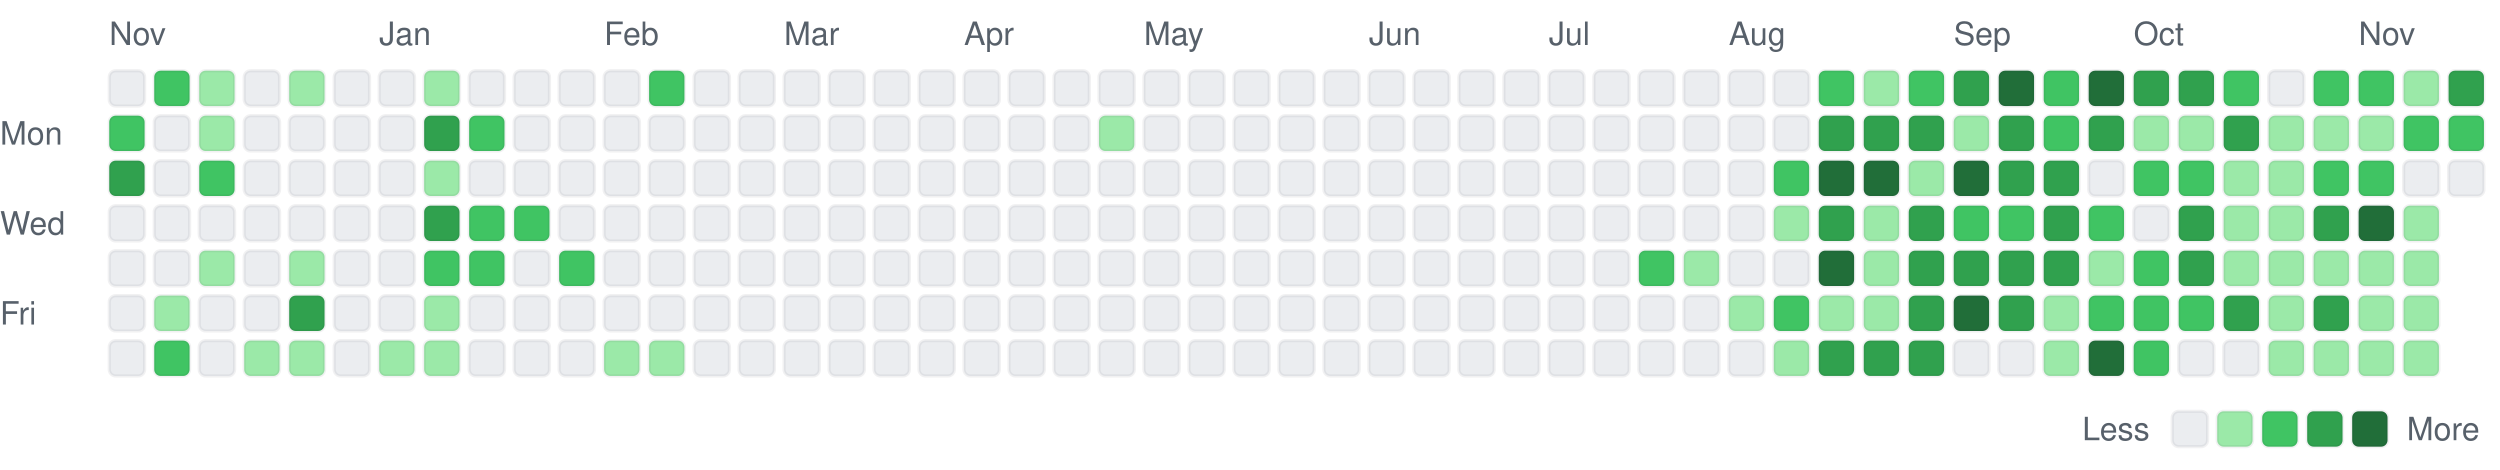
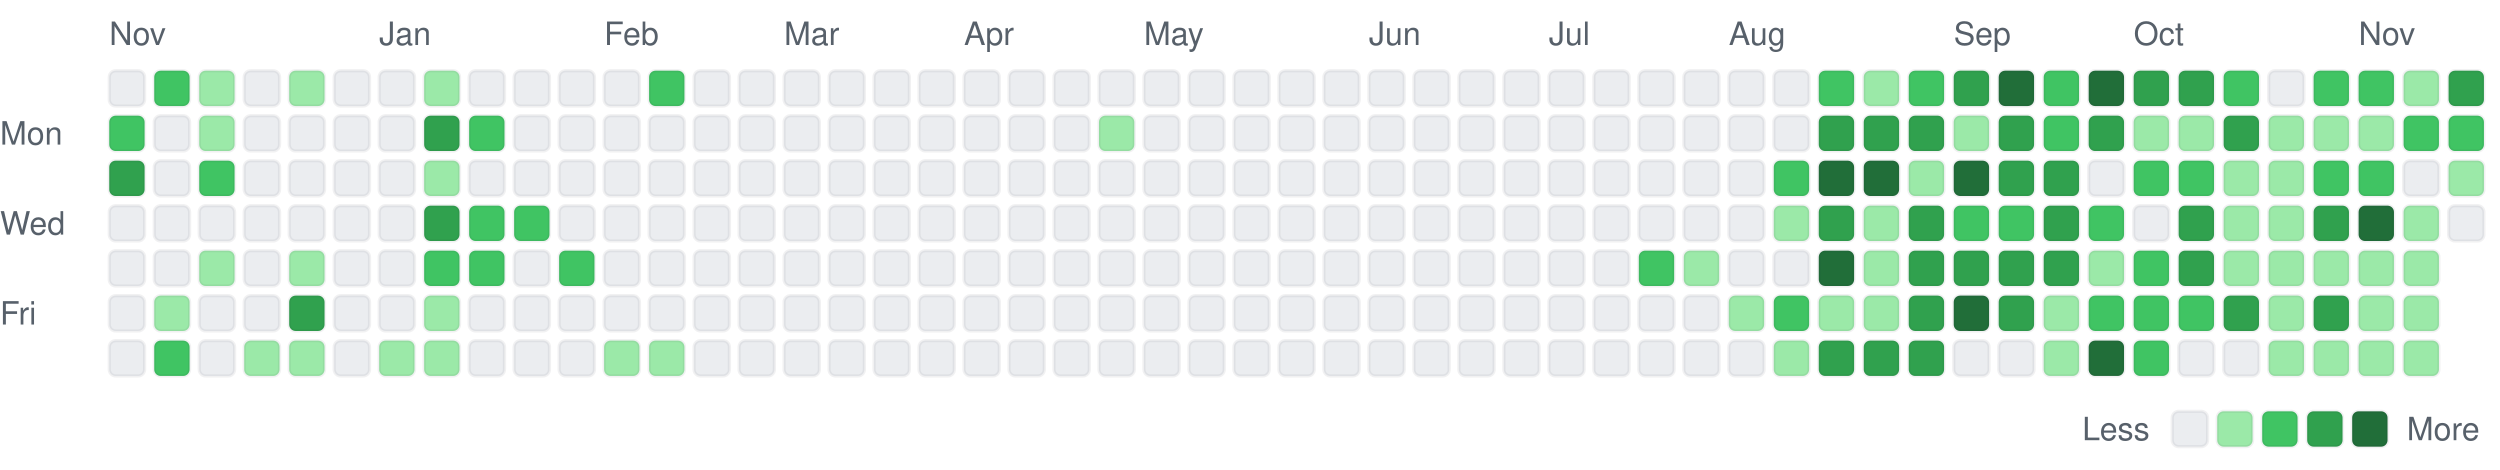
<svg xmlns="http://www.w3.org/2000/svg" width="778" height="146" viewBox="0 0 778 146" role="img" aria-label="LeetCode submissions per day, last 53 weeks">
  <style>text{font:10px -apple-system, Segoe UI, Helvetica, Arial, sans-serif;fill:#57606a}rect{rx:2px;ry:2px;stroke:rgba(27,31,35,.06);stroke-width:1px}.l0{fill:#ebedf0}.l1{fill:#9be9a8}.l2{fill:#40c463}.l3{fill:#30a14e}.l4{fill:#216e39}@media (prefers-color-scheme:dark){text{fill:#8b949e}rect{stroke:rgba(255,255,255,.05)}.l0{fill:#161b22}.l1{fill:#0e4429}.l2{fill:#006d32}.l3{fill:#26a641}.l4{fill:#39d353}}</style>
  <text x="34" y="14">Nov</text>
  <rect class="l0" x="34" y="22" width="11" height="11" />
  <rect class="l2" x="34" y="36" width="11" height="11" />
  <rect class="l3" x="34" y="50" width="11" height="11" />
  <rect class="l0" x="34" y="64" width="11" height="11" />
  <rect class="l0" x="34" y="78" width="11" height="11" />
  <rect class="l0" x="34" y="92" width="11" height="11" />
  <rect class="l0" x="34" y="106" width="11" height="11" />
  <rect class="l2" x="48" y="22" width="11" height="11" />
  <rect class="l0" x="48" y="36" width="11" height="11" />
  <rect class="l0" x="48" y="50" width="11" height="11" />
  <rect class="l0" x="48" y="64" width="11" height="11" />
  <rect class="l0" x="48" y="78" width="11" height="11" />
  <rect class="l1" x="48" y="92" width="11" height="11" />
  <rect class="l2" x="48" y="106" width="11" height="11" />
  <rect class="l1" x="62" y="22" width="11" height="11" />
  <rect class="l1" x="62" y="36" width="11" height="11" />
  <rect class="l2" x="62" y="50" width="11" height="11" />
  <rect class="l0" x="62" y="64" width="11" height="11" />
  <rect class="l1" x="62" y="78" width="11" height="11" />
  <rect class="l0" x="62" y="92" width="11" height="11" />
  <rect class="l0" x="62" y="106" width="11" height="11" />
  <rect class="l0" x="76" y="22" width="11" height="11" />
  <rect class="l0" x="76" y="36" width="11" height="11" />
  <rect class="l0" x="76" y="50" width="11" height="11" />
  <rect class="l0" x="76" y="64" width="11" height="11" />
  <rect class="l0" x="76" y="78" width="11" height="11" />
  <rect class="l0" x="76" y="92" width="11" height="11" />
  <rect class="l1" x="76" y="106" width="11" height="11" />
  <rect class="l1" x="90" y="22" width="11" height="11" />
  <rect class="l0" x="90" y="36" width="11" height="11" />
  <rect class="l0" x="90" y="50" width="11" height="11" />
  <rect class="l0" x="90" y="64" width="11" height="11" />
  <rect class="l1" x="90" y="78" width="11" height="11" />
  <rect class="l3" x="90" y="92" width="11" height="11" />
  <rect class="l1" x="90" y="106" width="11" height="11" />
  <rect class="l0" x="104" y="22" width="11" height="11" />
  <rect class="l0" x="104" y="36" width="11" height="11" />
  <rect class="l0" x="104" y="50" width="11" height="11" />
  <rect class="l0" x="104" y="64" width="11" height="11" />
  <rect class="l0" x="104" y="78" width="11" height="11" />
  <rect class="l0" x="104" y="92" width="11" height="11" />
  <rect class="l0" x="104" y="106" width="11" height="11" />
  <text x="118" y="14">Jan</text>
  <rect class="l0" x="118" y="22" width="11" height="11" />
  <rect class="l0" x="118" y="36" width="11" height="11" />
  <rect class="l0" x="118" y="50" width="11" height="11" />
  <rect class="l0" x="118" y="64" width="11" height="11" />
  <rect class="l0" x="118" y="78" width="11" height="11" />
  <rect class="l0" x="118" y="92" width="11" height="11" />
  <rect class="l1" x="118" y="106" width="11" height="11" />
  <rect class="l1" x="132" y="22" width="11" height="11" />
  <rect class="l3" x="132" y="36" width="11" height="11" />
  <rect class="l1" x="132" y="50" width="11" height="11" />
  <rect class="l3" x="132" y="64" width="11" height="11" />
  <rect class="l2" x="132" y="78" width="11" height="11" />
  <rect class="l1" x="132" y="92" width="11" height="11" />
  <rect class="l1" x="132" y="106" width="11" height="11" />
  <rect class="l0" x="146" y="22" width="11" height="11" />
  <rect class="l2" x="146" y="36" width="11" height="11" />
  <rect class="l0" x="146" y="50" width="11" height="11" />
  <rect class="l2" x="146" y="64" width="11" height="11" />
  <rect class="l2" x="146" y="78" width="11" height="11" />
  <rect class="l0" x="146" y="92" width="11" height="11" />
  <rect class="l0" x="146" y="106" width="11" height="11" />
  <rect class="l0" x="160" y="22" width="11" height="11" />
  <rect class="l0" x="160" y="36" width="11" height="11" />
  <rect class="l0" x="160" y="50" width="11" height="11" />
  <rect class="l2" x="160" y="64" width="11" height="11" />
  <rect class="l0" x="160" y="78" width="11" height="11" />
  <rect class="l0" x="160" y="92" width="11" height="11" />
  <rect class="l0" x="160" y="106" width="11" height="11" />
  <rect class="l0" x="174" y="22" width="11" height="11" />
  <rect class="l0" x="174" y="36" width="11" height="11" />
  <rect class="l0" x="174" y="50" width="11" height="11" />
  <rect class="l0" x="174" y="64" width="11" height="11" />
  <rect class="l2" x="174" y="78" width="11" height="11" />
  <rect class="l0" x="174" y="92" width="11" height="11" />
  <rect class="l0" x="174" y="106" width="11" height="11" />
  <text x="188" y="14">Feb</text>
  <rect class="l0" x="188" y="22" width="11" height="11" />
  <rect class="l0" x="188" y="36" width="11" height="11" />
  <rect class="l0" x="188" y="50" width="11" height="11" />
  <rect class="l0" x="188" y="64" width="11" height="11" />
  <rect class="l0" x="188" y="78" width="11" height="11" />
  <rect class="l0" x="188" y="92" width="11" height="11" />
  <rect class="l1" x="188" y="106" width="11" height="11" />
  <rect class="l2" x="202" y="22" width="11" height="11" />
  <rect class="l0" x="202" y="36" width="11" height="11" />
  <rect class="l0" x="202" y="50" width="11" height="11" />
  <rect class="l0" x="202" y="64" width="11" height="11" />
  <rect class="l0" x="202" y="78" width="11" height="11" />
  <rect class="l0" x="202" y="92" width="11" height="11" />
  <rect class="l1" x="202" y="106" width="11" height="11" />
  <rect class="l0" x="216" y="22" width="11" height="11" />
  <rect class="l0" x="216" y="36" width="11" height="11" />
  <rect class="l0" x="216" y="50" width="11" height="11" />
  <rect class="l0" x="216" y="64" width="11" height="11" />
  <rect class="l0" x="216" y="78" width="11" height="11" />
  <rect class="l0" x="216" y="92" width="11" height="11" />
  <rect class="l0" x="216" y="106" width="11" height="11" />
  <rect class="l0" x="230" y="22" width="11" height="11" />
  <rect class="l0" x="230" y="36" width="11" height="11" />
  <rect class="l0" x="230" y="50" width="11" height="11" />
  <rect class="l0" x="230" y="64" width="11" height="11" />
  <rect class="l0" x="230" y="78" width="11" height="11" />
  <rect class="l0" x="230" y="92" width="11" height="11" />
  <rect class="l0" x="230" y="106" width="11" height="11" />
  <text x="244" y="14">Mar</text>
  <rect class="l0" x="244" y="22" width="11" height="11" />
  <rect class="l0" x="244" y="36" width="11" height="11" />
  <rect class="l0" x="244" y="50" width="11" height="11" />
  <rect class="l0" x="244" y="64" width="11" height="11" />
  <rect class="l0" x="244" y="78" width="11" height="11" />
  <rect class="l0" x="244" y="92" width="11" height="11" />
  <rect class="l0" x="244" y="106" width="11" height="11" />
  <rect class="l0" x="258" y="22" width="11" height="11" />
  <rect class="l0" x="258" y="36" width="11" height="11" />
  <rect class="l0" x="258" y="50" width="11" height="11" />
  <rect class="l0" x="258" y="64" width="11" height="11" />
  <rect class="l0" x="258" y="78" width="11" height="11" />
  <rect class="l0" x="258" y="92" width="11" height="11" />
  <rect class="l0" x="258" y="106" width="11" height="11" />
  <rect class="l0" x="272" y="22" width="11" height="11" />
  <rect class="l0" x="272" y="36" width="11" height="11" />
  <rect class="l0" x="272" y="50" width="11" height="11" />
  <rect class="l0" x="272" y="64" width="11" height="11" />
  <rect class="l0" x="272" y="78" width="11" height="11" />
  <rect class="l0" x="272" y="92" width="11" height="11" />
  <rect class="l0" x="272" y="106" width="11" height="11" />
  <rect class="l0" x="286" y="22" width="11" height="11" />
  <rect class="l0" x="286" y="36" width="11" height="11" />
  <rect class="l0" x="286" y="50" width="11" height="11" />
  <rect class="l0" x="286" y="64" width="11" height="11" />
  <rect class="l0" x="286" y="78" width="11" height="11" />
  <rect class="l0" x="286" y="92" width="11" height="11" />
  <rect class="l0" x="286" y="106" width="11" height="11" />
  <text x="300" y="14">Apr</text>
  <rect class="l0" x="300" y="22" width="11" height="11" />
  <rect class="l0" x="300" y="36" width="11" height="11" />
  <rect class="l0" x="300" y="50" width="11" height="11" />
  <rect class="l0" x="300" y="64" width="11" height="11" />
  <rect class="l0" x="300" y="78" width="11" height="11" />
  <rect class="l0" x="300" y="92" width="11" height="11" />
  <rect class="l0" x="300" y="106" width="11" height="11" />
  <rect class="l0" x="314" y="22" width="11" height="11" />
  <rect class="l0" x="314" y="36" width="11" height="11" />
  <rect class="l0" x="314" y="50" width="11" height="11" />
  <rect class="l0" x="314" y="64" width="11" height="11" />
  <rect class="l0" x="314" y="78" width="11" height="11" />
  <rect class="l0" x="314" y="92" width="11" height="11" />
  <rect class="l0" x="314" y="106" width="11" height="11" />
  <rect class="l0" x="328" y="22" width="11" height="11" />
  <rect class="l0" x="328" y="36" width="11" height="11" />
  <rect class="l0" x="328" y="50" width="11" height="11" />
  <rect class="l0" x="328" y="64" width="11" height="11" />
  <rect class="l0" x="328" y="78" width="11" height="11" />
  <rect class="l0" x="328" y="92" width="11" height="11" />
  <rect class="l0" x="328" y="106" width="11" height="11" />
  <rect class="l0" x="342" y="22" width="11" height="11" />
  <rect class="l1" x="342" y="36" width="11" height="11" />
  <rect class="l0" x="342" y="50" width="11" height="11" />
  <rect class="l0" x="342" y="64" width="11" height="11" />
  <rect class="l0" x="342" y="78" width="11" height="11" />
  <rect class="l0" x="342" y="92" width="11" height="11" />
  <rect class="l0" x="342" y="106" width="11" height="11" />
  <text x="356" y="14">May</text>
  <rect class="l0" x="356" y="22" width="11" height="11" />
  <rect class="l0" x="356" y="36" width="11" height="11" />
  <rect class="l0" x="356" y="50" width="11" height="11" />
  <rect class="l0" x="356" y="64" width="11" height="11" />
  <rect class="l0" x="356" y="78" width="11" height="11" />
  <rect class="l0" x="356" y="92" width="11" height="11" />
  <rect class="l0" x="356" y="106" width="11" height="11" />
  <rect class="l0" x="370" y="22" width="11" height="11" />
  <rect class="l0" x="370" y="36" width="11" height="11" />
  <rect class="l0" x="370" y="50" width="11" height="11" />
  <rect class="l0" x="370" y="64" width="11" height="11" />
  <rect class="l0" x="370" y="78" width="11" height="11" />
  <rect class="l0" x="370" y="92" width="11" height="11" />
  <rect class="l0" x="370" y="106" width="11" height="11" />
  <rect class="l0" x="384" y="22" width="11" height="11" />
  <rect class="l0" x="384" y="36" width="11" height="11" />
  <rect class="l0" x="384" y="50" width="11" height="11" />
  <rect class="l0" x="384" y="64" width="11" height="11" />
  <rect class="l0" x="384" y="78" width="11" height="11" />
  <rect class="l0" x="384" y="92" width="11" height="11" />
  <rect class="l0" x="384" y="106" width="11" height="11" />
  <rect class="l0" x="398" y="22" width="11" height="11" />
  <rect class="l0" x="398" y="36" width="11" height="11" />
  <rect class="l0" x="398" y="50" width="11" height="11" />
  <rect class="l0" x="398" y="64" width="11" height="11" />
  <rect class="l0" x="398" y="78" width="11" height="11" />
  <rect class="l0" x="398" y="92" width="11" height="11" />
  <rect class="l0" x="398" y="106" width="11" height="11" />
  <rect class="l0" x="412" y="22" width="11" height="11" />
  <rect class="l0" x="412" y="36" width="11" height="11" />
  <rect class="l0" x="412" y="50" width="11" height="11" />
  <rect class="l0" x="412" y="64" width="11" height="11" />
  <rect class="l0" x="412" y="78" width="11" height="11" />
  <rect class="l0" x="412" y="92" width="11" height="11" />
  <rect class="l0" x="412" y="106" width="11" height="11" />
  <text x="426" y="14">Jun</text>
  <rect class="l0" x="426" y="22" width="11" height="11" />
  <rect class="l0" x="426" y="36" width="11" height="11" />
  <rect class="l0" x="426" y="50" width="11" height="11" />
  <rect class="l0" x="426" y="64" width="11" height="11" />
  <rect class="l0" x="426" y="78" width="11" height="11" />
  <rect class="l0" x="426" y="92" width="11" height="11" />
  <rect class="l0" x="426" y="106" width="11" height="11" />
  <rect class="l0" x="440" y="22" width="11" height="11" />
  <rect class="l0" x="440" y="36" width="11" height="11" />
  <rect class="l0" x="440" y="50" width="11" height="11" />
  <rect class="l0" x="440" y="64" width="11" height="11" />
  <rect class="l0" x="440" y="78" width="11" height="11" />
  <rect class="l0" x="440" y="92" width="11" height="11" />
  <rect class="l0" x="440" y="106" width="11" height="11" />
  <rect class="l0" x="454" y="22" width="11" height="11" />
  <rect class="l0" x="454" y="36" width="11" height="11" />
  <rect class="l0" x="454" y="50" width="11" height="11" />
  <rect class="l0" x="454" y="64" width="11" height="11" />
  <rect class="l0" x="454" y="78" width="11" height="11" />
  <rect class="l0" x="454" y="92" width="11" height="11" />
  <rect class="l0" x="454" y="106" width="11" height="11" />
  <rect class="l0" x="468" y="22" width="11" height="11" />
  <rect class="l0" x="468" y="36" width="11" height="11" />
  <rect class="l0" x="468" y="50" width="11" height="11" />
  <rect class="l0" x="468" y="64" width="11" height="11" />
  <rect class="l0" x="468" y="78" width="11" height="11" />
  <rect class="l0" x="468" y="92" width="11" height="11" />
  <rect class="l0" x="468" y="106" width="11" height="11" />
  <text x="482" y="14">Jul</text>
  <rect class="l0" x="482" y="22" width="11" height="11" />
  <rect class="l0" x="482" y="36" width="11" height="11" />
  <rect class="l0" x="482" y="50" width="11" height="11" />
  <rect class="l0" x="482" y="64" width="11" height="11" />
  <rect class="l0" x="482" y="78" width="11" height="11" />
  <rect class="l0" x="482" y="92" width="11" height="11" />
  <rect class="l0" x="482" y="106" width="11" height="11" />
  <rect class="l0" x="496" y="22" width="11" height="11" />
  <rect class="l0" x="496" y="36" width="11" height="11" />
  <rect class="l0" x="496" y="50" width="11" height="11" />
  <rect class="l0" x="496" y="64" width="11" height="11" />
  <rect class="l0" x="496" y="78" width="11" height="11" />
  <rect class="l0" x="496" y="92" width="11" height="11" />
  <rect class="l0" x="496" y="106" width="11" height="11" />
  <rect class="l0" x="510" y="22" width="11" height="11" />
  <rect class="l0" x="510" y="36" width="11" height="11" />
  <rect class="l0" x="510" y="50" width="11" height="11" />
  <rect class="l0" x="510" y="64" width="11" height="11" />
  <rect class="l2" x="510" y="78" width="11" height="11" />
  <rect class="l0" x="510" y="92" width="11" height="11" />
  <rect class="l0" x="510" y="106" width="11" height="11" />
  <rect class="l0" x="524" y="22" width="11" height="11" />
  <rect class="l0" x="524" y="36" width="11" height="11" />
  <rect class="l0" x="524" y="50" width="11" height="11" />
  <rect class="l0" x="524" y="64" width="11" height="11" />
  <rect class="l1" x="524" y="78" width="11" height="11" />
  <rect class="l0" x="524" y="92" width="11" height="11" />
  <rect class="l0" x="524" y="106" width="11" height="11" />
  <text x="538" y="14">Aug</text>
  <rect class="l0" x="538" y="22" width="11" height="11" />
  <rect class="l0" x="538" y="36" width="11" height="11" />
  <rect class="l0" x="538" y="50" width="11" height="11" />
  <rect class="l0" x="538" y="64" width="11" height="11" />
  <rect class="l0" x="538" y="78" width="11" height="11" />
  <rect class="l1" x="538" y="92" width="11" height="11" />
  <rect class="l0" x="538" y="106" width="11" height="11" />
  <rect class="l0" x="552" y="22" width="11" height="11" />
  <rect class="l0" x="552" y="36" width="11" height="11" />
  <rect class="l2" x="552" y="50" width="11" height="11" />
  <rect class="l1" x="552" y="64" width="11" height="11" />
  <rect class="l0" x="552" y="78" width="11" height="11" />
  <rect class="l2" x="552" y="92" width="11" height="11" />
  <rect class="l1" x="552" y="106" width="11" height="11" />
  <rect class="l2" x="566" y="22" width="11" height="11" />
  <rect class="l3" x="566" y="36" width="11" height="11" />
  <rect class="l4" x="566" y="50" width="11" height="11" />
  <rect class="l3" x="566" y="64" width="11" height="11" />
  <rect class="l4" x="566" y="78" width="11" height="11" />
  <rect class="l1" x="566" y="92" width="11" height="11" />
  <rect class="l3" x="566" y="106" width="11" height="11" />
  <rect class="l1" x="580" y="22" width="11" height="11" />
  <rect class="l3" x="580" y="36" width="11" height="11" />
  <rect class="l4" x="580" y="50" width="11" height="11" />
  <rect class="l1" x="580" y="64" width="11" height="11" />
  <rect class="l1" x="580" y="78" width="11" height="11" />
  <rect class="l1" x="580" y="92" width="11" height="11" />
  <rect class="l3" x="580" y="106" width="11" height="11" />
  <rect class="l2" x="594" y="22" width="11" height="11" />
  <rect class="l3" x="594" y="36" width="11" height="11" />
  <rect class="l1" x="594" y="50" width="11" height="11" />
  <rect class="l3" x="594" y="64" width="11" height="11" />
  <rect class="l3" x="594" y="78" width="11" height="11" />
  <rect class="l3" x="594" y="92" width="11" height="11" />
  <rect class="l3" x="594" y="106" width="11" height="11" />
  <text x="608" y="14">Sep</text>
  <rect class="l3" x="608" y="22" width="11" height="11" />
  <rect class="l1" x="608" y="36" width="11" height="11" />
  <rect class="l4" x="608" y="50" width="11" height="11" />
  <rect class="l2" x="608" y="64" width="11" height="11" />
  <rect class="l3" x="608" y="78" width="11" height="11" />
  <rect class="l4" x="608" y="92" width="11" height="11" />
  <rect class="l0" x="608" y="106" width="11" height="11" />
  <rect class="l4" x="622" y="22" width="11" height="11" />
  <rect class="l3" x="622" y="36" width="11" height="11" />
  <rect class="l3" x="622" y="50" width="11" height="11" />
  <rect class="l2" x="622" y="64" width="11" height="11" />
  <rect class="l3" x="622" y="78" width="11" height="11" />
  <rect class="l3" x="622" y="92" width="11" height="11" />
  <rect class="l0" x="622" y="106" width="11" height="11" />
  <rect class="l2" x="636" y="22" width="11" height="11" />
  <rect class="l2" x="636" y="36" width="11" height="11" />
  <rect class="l3" x="636" y="50" width="11" height="11" />
  <rect class="l3" x="636" y="64" width="11" height="11" />
  <rect class="l3" x="636" y="78" width="11" height="11" />
  <rect class="l1" x="636" y="92" width="11" height="11" />
  <rect class="l1" x="636" y="106" width="11" height="11" />
  <rect class="l4" x="650" y="22" width="11" height="11" />
  <rect class="l3" x="650" y="36" width="11" height="11" />
  <rect class="l0" x="650" y="50" width="11" height="11" />
  <rect class="l2" x="650" y="64" width="11" height="11" />
  <rect class="l1" x="650" y="78" width="11" height="11" />
  <rect class="l2" x="650" y="92" width="11" height="11" />
  <rect class="l4" x="650" y="106" width="11" height="11" />
  <text x="664" y="14">Oct</text>
  <rect class="l3" x="664" y="22" width="11" height="11" />
  <rect class="l1" x="664" y="36" width="11" height="11" />
  <rect class="l2" x="664" y="50" width="11" height="11" />
  <rect class="l0" x="664" y="64" width="11" height="11" />
  <rect class="l2" x="664" y="78" width="11" height="11" />
  <rect class="l2" x="664" y="92" width="11" height="11" />
  <rect class="l2" x="664" y="106" width="11" height="11" />
  <rect class="l3" x="678" y="22" width="11" height="11" />
  <rect class="l1" x="678" y="36" width="11" height="11" />
  <rect class="l2" x="678" y="50" width="11" height="11" />
  <rect class="l3" x="678" y="64" width="11" height="11" />
  <rect class="l3" x="678" y="78" width="11" height="11" />
  <rect class="l2" x="678" y="92" width="11" height="11" />
  <rect class="l0" x="678" y="106" width="11" height="11" />
  <rect class="l2" x="692" y="22" width="11" height="11" />
  <rect class="l3" x="692" y="36" width="11" height="11" />
  <rect class="l1" x="692" y="50" width="11" height="11" />
  <rect class="l1" x="692" y="64" width="11" height="11" />
  <rect class="l1" x="692" y="78" width="11" height="11" />
  <rect class="l3" x="692" y="92" width="11" height="11" />
  <rect class="l0" x="692" y="106" width="11" height="11" />
  <rect class="l0" x="706" y="22" width="11" height="11" />
  <rect class="l1" x="706" y="36" width="11" height="11" />
  <rect class="l1" x="706" y="50" width="11" height="11" />
  <rect class="l1" x="706" y="64" width="11" height="11" />
  <rect class="l1" x="706" y="78" width="11" height="11" />
  <rect class="l1" x="706" y="92" width="11" height="11" />
  <rect class="l1" x="706" y="106" width="11" height="11" />
  <rect class="l2" x="720" y="22" width="11" height="11" />
  <rect class="l1" x="720" y="36" width="11" height="11" />
  <rect class="l2" x="720" y="50" width="11" height="11" />
  <rect class="l3" x="720" y="64" width="11" height="11" />
  <rect class="l1" x="720" y="78" width="11" height="11" />
  <rect class="l3" x="720" y="92" width="11" height="11" />
  <rect class="l1" x="720" y="106" width="11" height="11" />
  <text x="734" y="14">Nov</text>
  <rect class="l2" x="734" y="22" width="11" height="11" />
  <rect class="l1" x="734" y="36" width="11" height="11" />
  <rect class="l2" x="734" y="50" width="11" height="11" />
  <rect class="l4" x="734" y="64" width="11" height="11" />
  <rect class="l1" x="734" y="78" width="11" height="11" />
  <rect class="l1" x="734" y="92" width="11" height="11" />
  <rect class="l1" x="734" y="106" width="11" height="11" />
  <rect class="l1" x="748" y="22" width="11" height="11" />
  <rect class="l2" x="748" y="36" width="11" height="11" />
  <rect class="l0" x="748" y="50" width="11" height="11" />
  <rect class="l1" x="748" y="64" width="11" height="11" />
  <rect class="l1" x="748" y="78" width="11" height="11" />
  <rect class="l1" x="748" y="92" width="11" height="11" />
  <rect class="l1" x="748" y="106" width="11" height="11" />
  <rect class="l3" x="762" y="22" width="11" height="11" />
  <rect class="l2" x="762" y="36" width="11" height="11" />
-   <rect class="l0" x="762" y="50" width="11" height="11" />
+   <rect class="l1" x="762" y="50" width="11" height="11" />
+   <rect class="l0" x="762" y="64" width="11" height="11" />
  <text x="0" y="45">Mon</text>
  <text x="0" y="73">Wed</text>
  <text x="0" y="101">Fri</text>
  <text x="648" y="137">Less</text>
  <rect class="l0" x="676" y="128" width="11" height="11" />
  <rect class="l1" x="690" y="128" width="11" height="11" />
  <rect class="l2" x="704" y="128" width="11" height="11" />
  <rect class="l3" x="718" y="128" width="11" height="11" />
  <rect class="l4" x="732" y="128" width="11" height="11" />
  <text x="749" y="137">More</text>
</svg>
